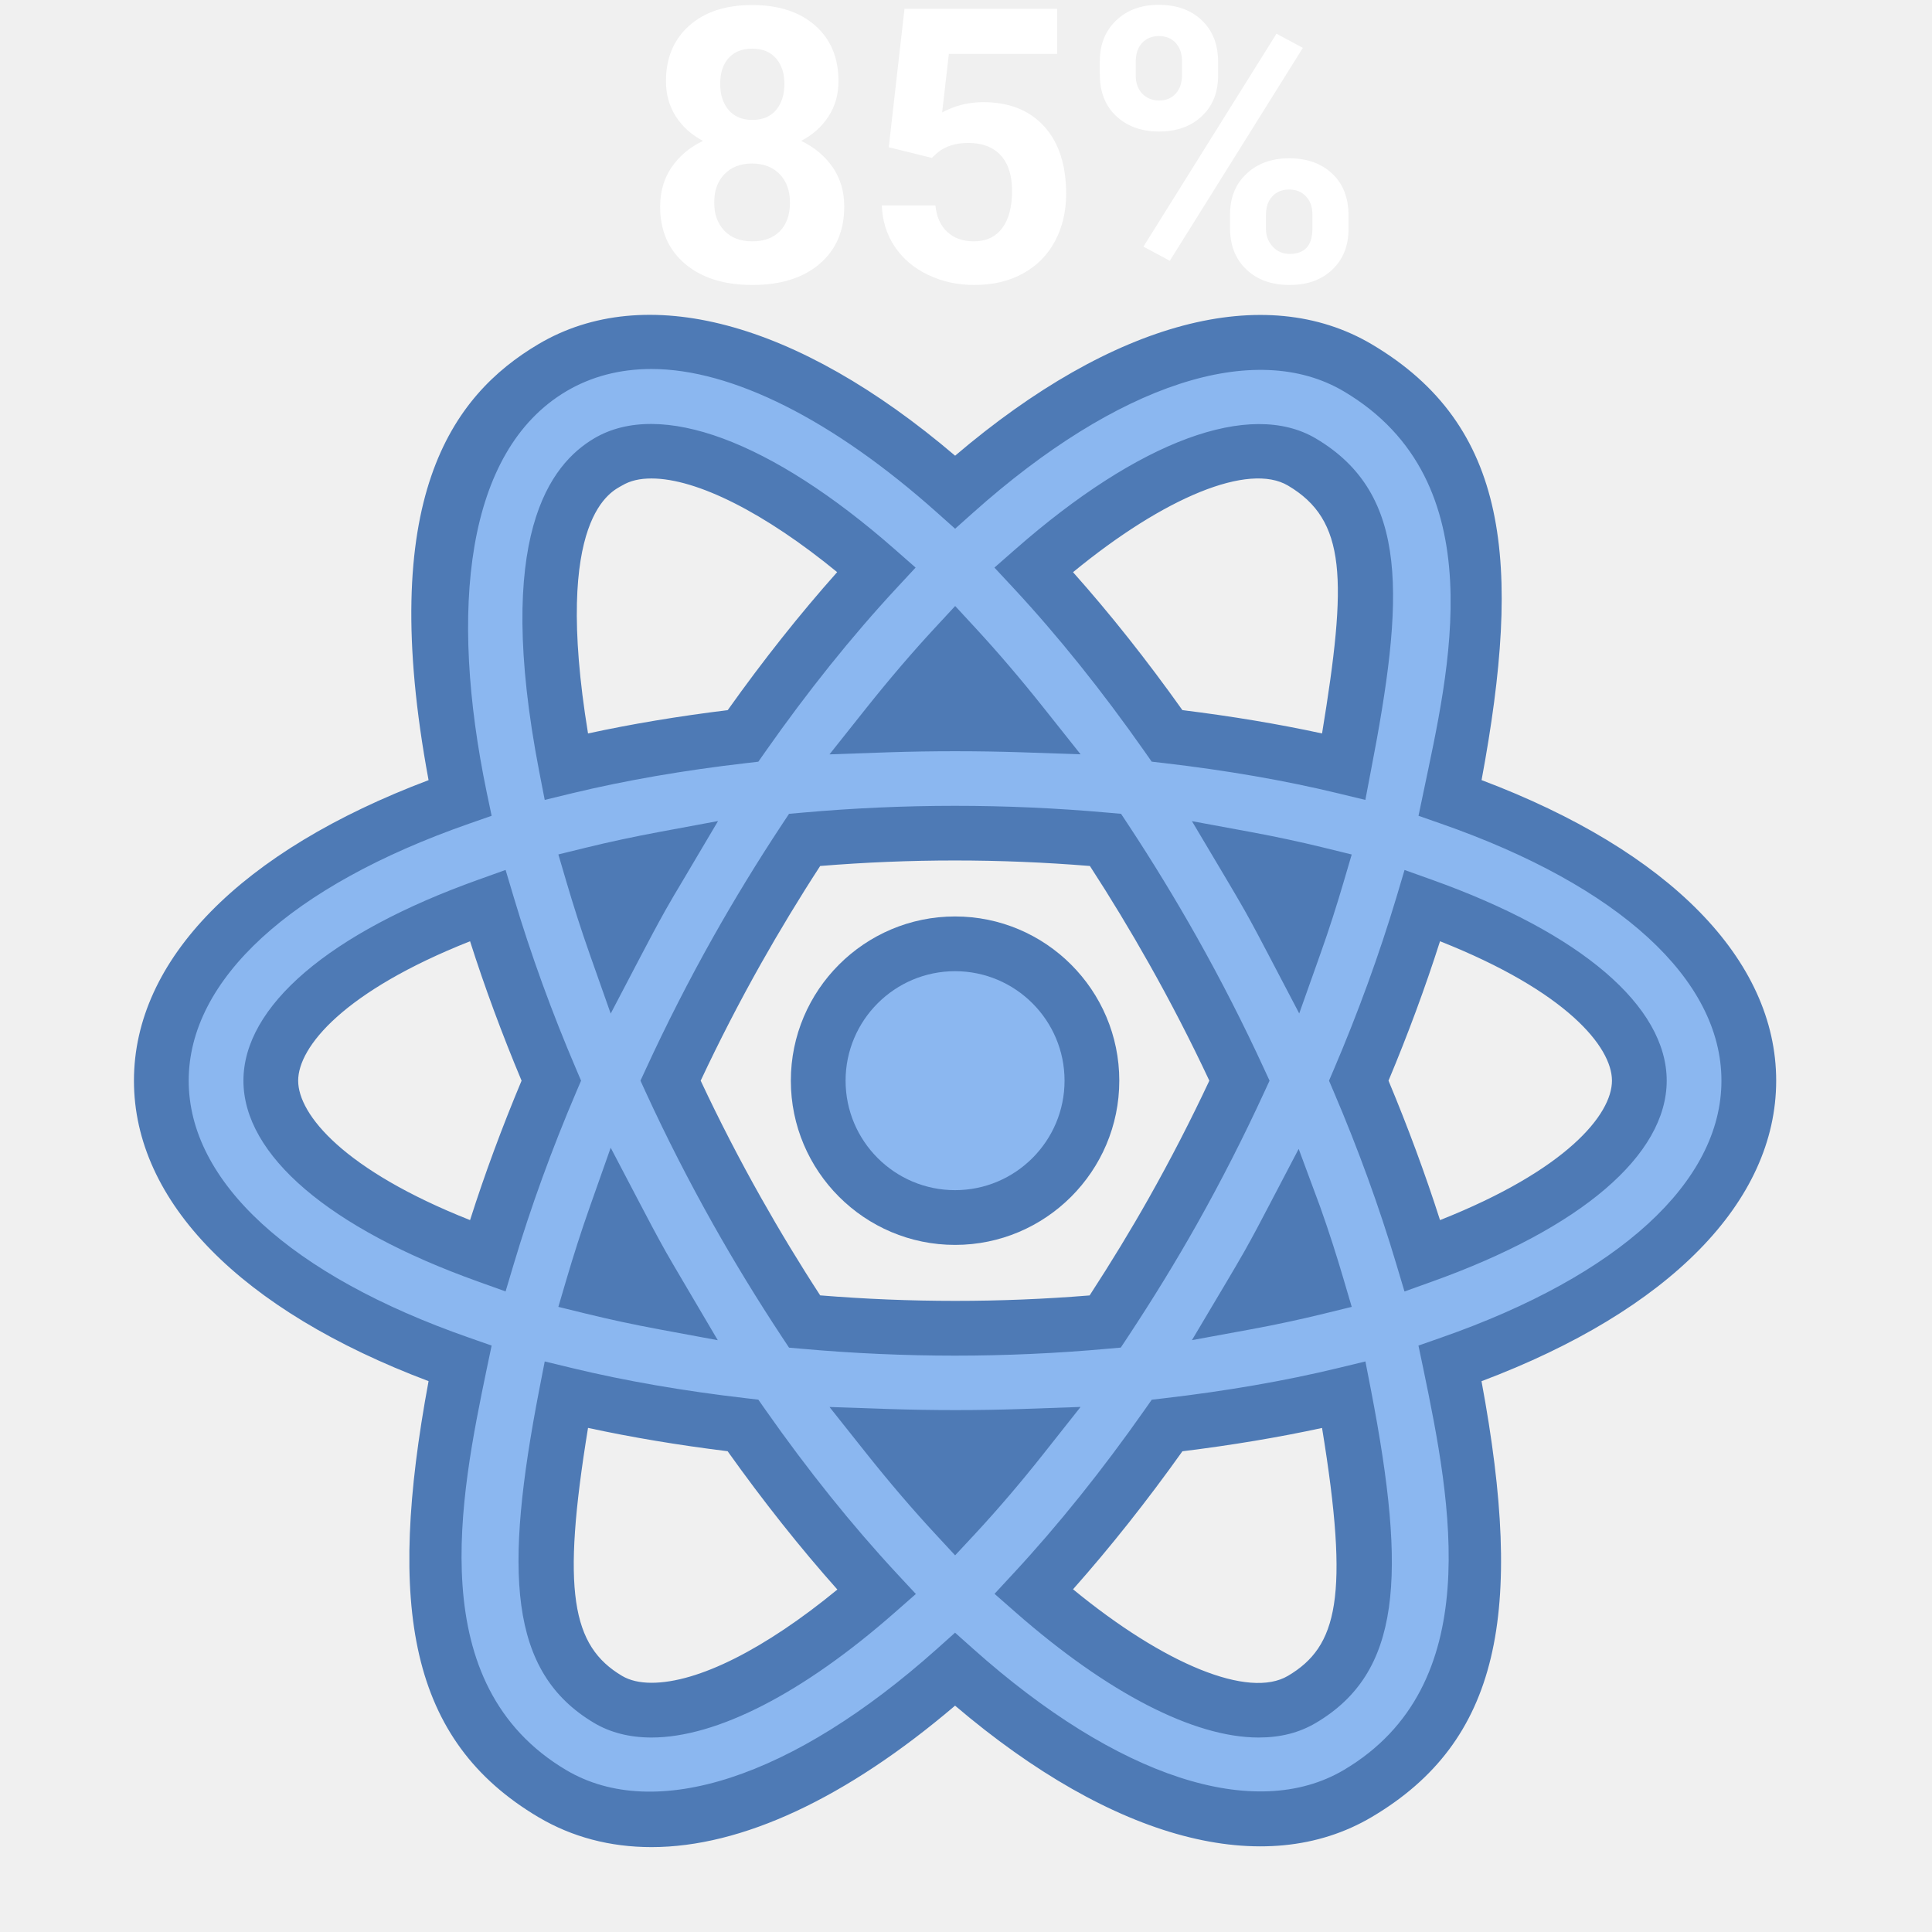
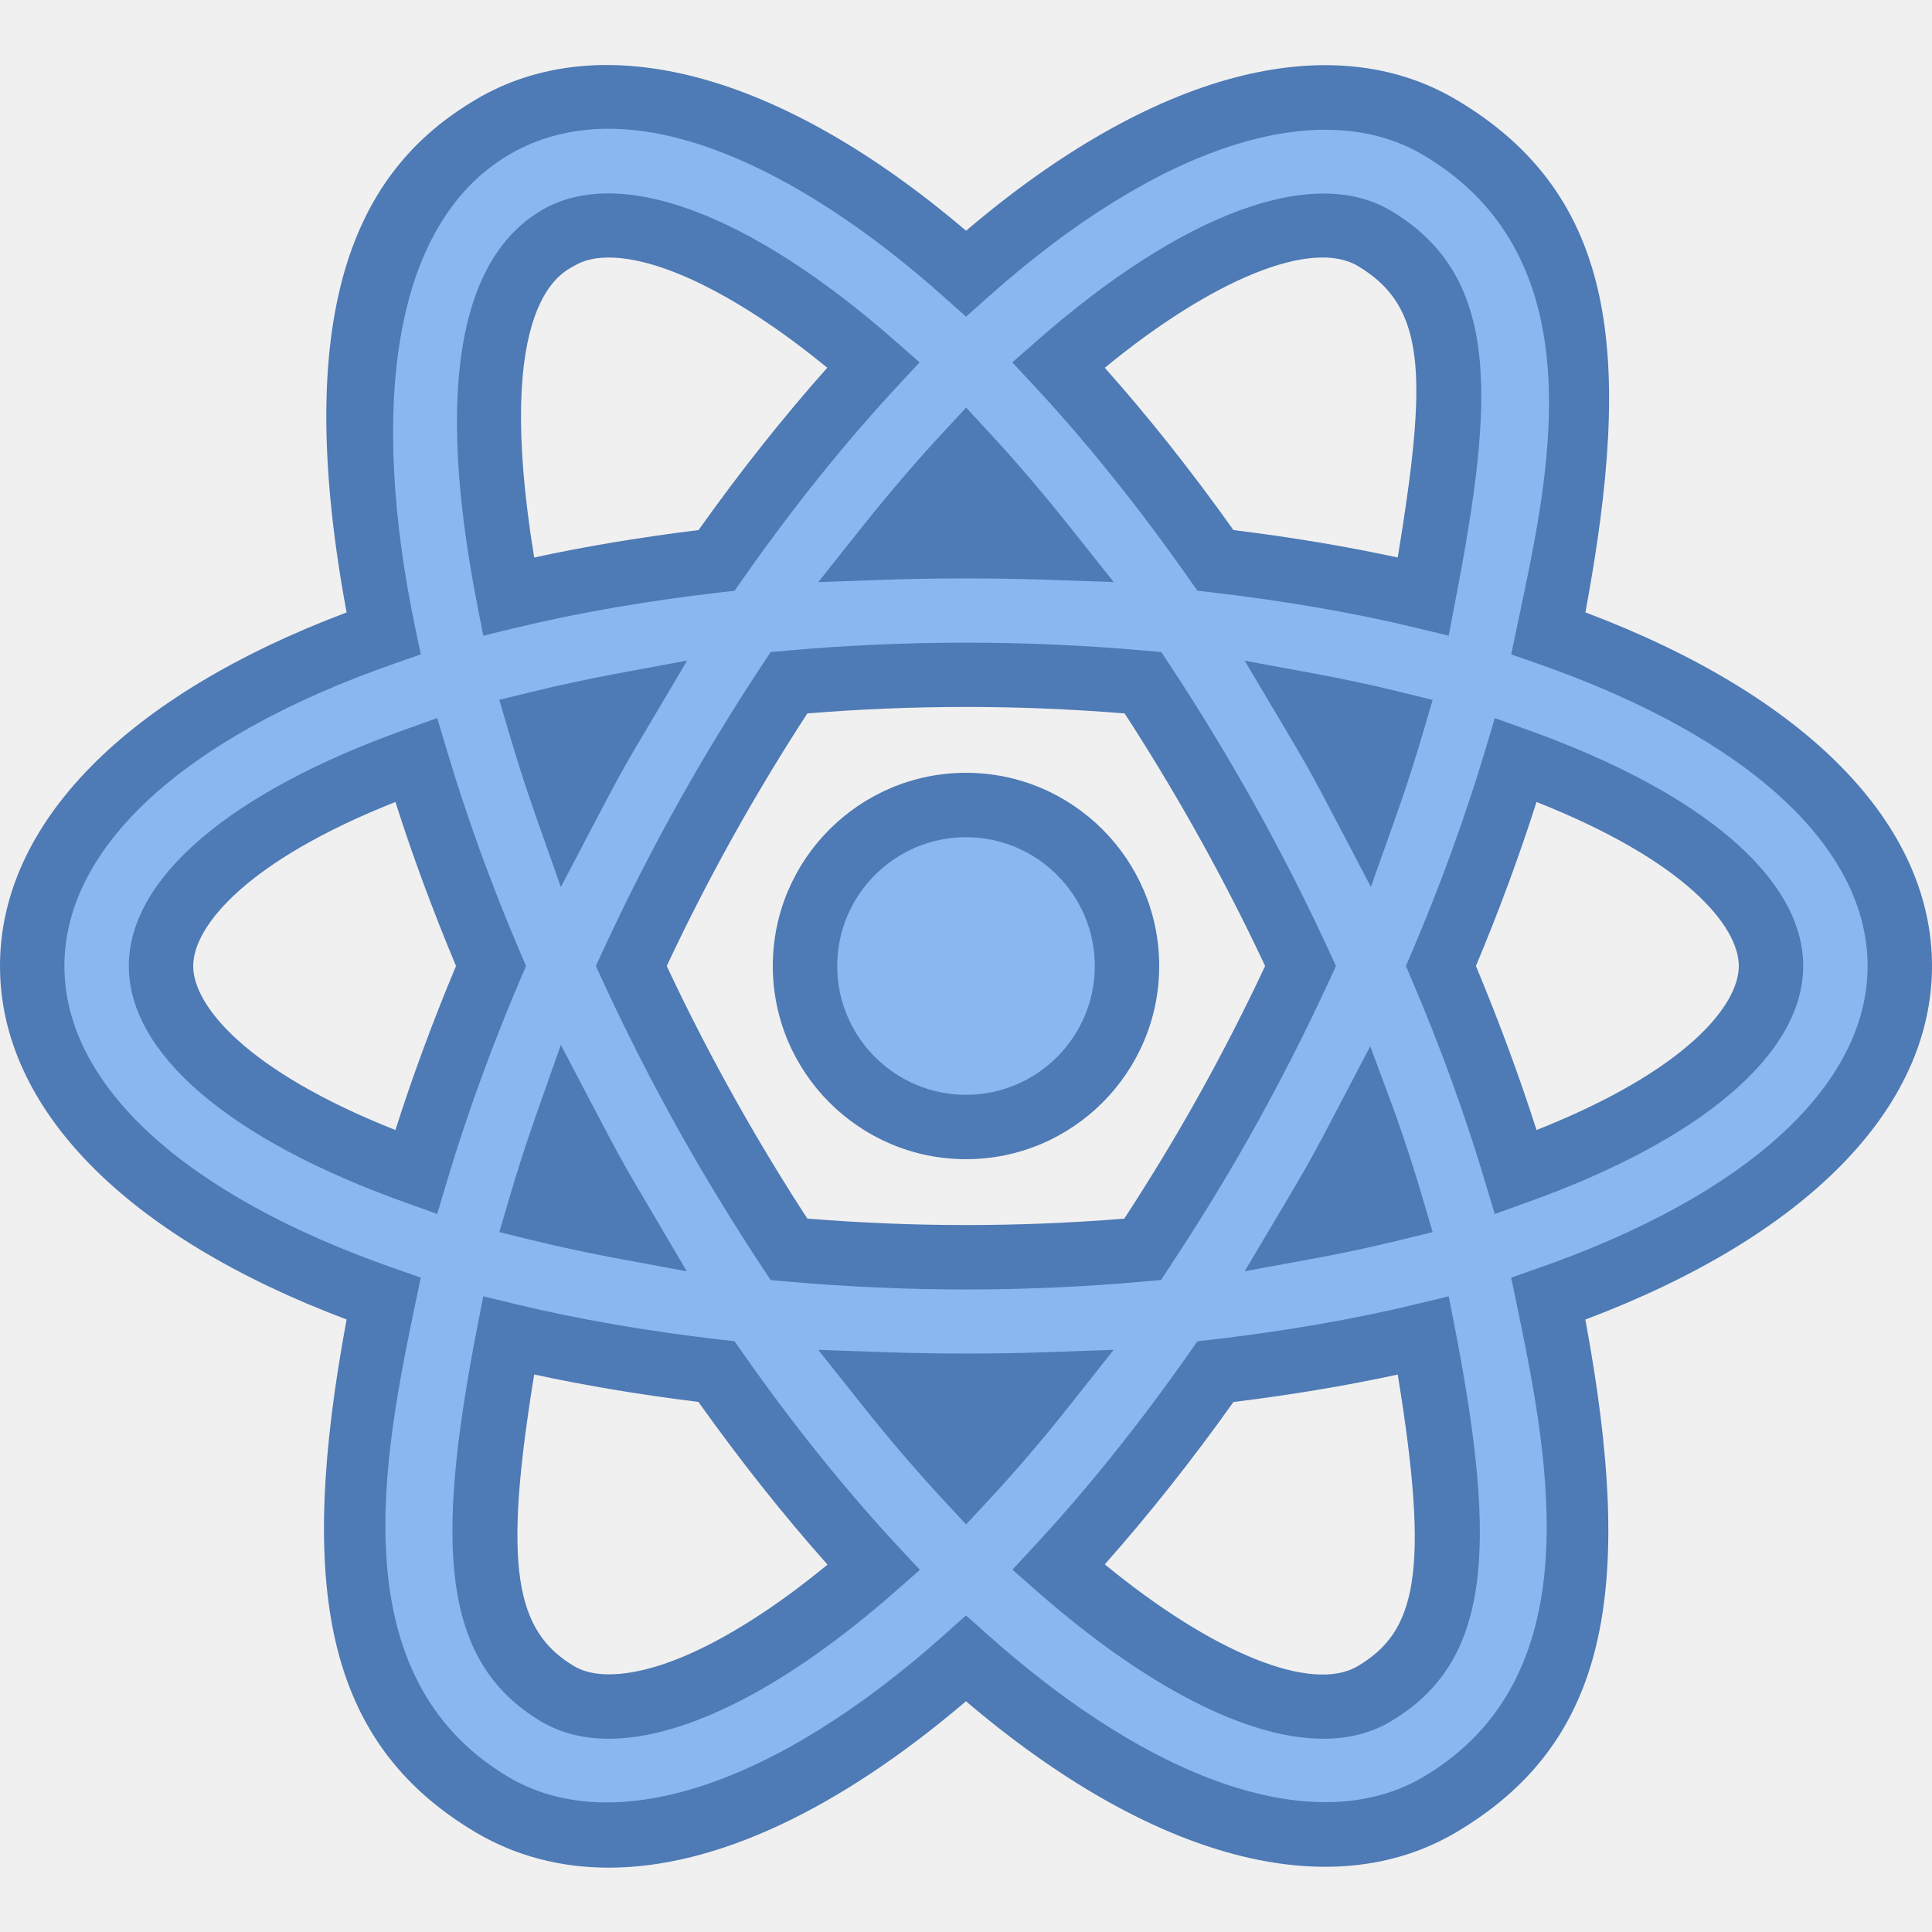
- <svg xmlns="http://www.w3.org/2000/svg" viewBox="0,0,255.995,255.995" width="30px" height="30px">
-   <g transform="translate(19.19965,19.19965) scale(0.85,0.85)">
-     <g fill="none" fill-rule="nonzero" stroke="none" stroke-width="1" stroke-linecap="butt" stroke-linejoin="miter" stroke-miterlimit="10" stroke-dasharray="" stroke-dashoffset="0" font-family="none" font-weight="none" font-size="none" text-anchor="none" style="mix-blend-mode: normal">
-       <g transform="translate(-1.70667,17.87417) scale(8.53333,8.53333)">
-         <path d="M17.5,15c0,1.382 -1.118,2.5 -2.5,2.5c-1.382,0 -2.5,-1.118 -2.5,-2.5c0,-1.382 1.118,-2.5 2.5,-2.5c1.382,0 2.5,1.118 2.5,2.5z" fill="#8bb7f0" />
-         <path d="M15,18c-1.654,0 -3,-1.346 -3,-3c0,-1.654 1.346,-3 3,-3c1.654,0 3,1.346 3,3c0,1.654 -1.346,3 -3,3zM15,13c-1.103,0 -2,0.897 -2,2c0,1.103 0.897,2 2,2c1.103,0 2,-0.897 2,-2c0,-1.103 -0.897,-2 -2,-2z" fill="#4e7ab5" />
-         <g>
-           <path d="M29.5,15c0,-2.152 -2.095,-3.993 -5.455,-5.166c0.748,-3.603 0.877,-6.337 -1.688,-7.856c-0.535,-0.316 -1.145,-0.477 -1.812,-0.477c-1.647,0 -3.589,1.002 -5.544,2.746c-1.956,-1.746 -3.899,-2.749 -5.547,-2.749c-0.667,0 -1.276,0.161 -1.811,0.477c-1.625,0.964 -2.672,3.117 -1.688,7.859c-3.36,1.174 -5.455,3.014 -5.455,5.166c0,2.152 2.095,3.992 5.455,5.166c-0.779,3.755 -0.724,6.428 1.689,7.859c0.535,0.316 1.145,0.477 1.812,0.477c1.647,0 3.59,-1.002 5.545,-2.748c1.955,1.744 3.897,2.745 5.544,2.745h0.001c0.667,0 1.276,-0.161 1.812,-0.477c2.39,-1.416 2.49,-3.994 1.688,-7.856c3.359,-1.173 5.454,-3.014 5.454,-5.166zM21.337,3.699c1.513,0.896 1.325,2.682 0.767,5.563c-1.002,-0.242 -2.087,-0.428 -3.231,-0.56c-0.787,-1.123 -1.605,-2.143 -2.435,-3.037c1.618,-1.42 3.086,-2.163 4.107,-2.163c0.309,-0.001 0.567,0.064 0.792,0.197zM21.2,17.474c0.157,0.443 0.294,0.874 0.419,1.298c-0.416,0.102 -0.849,0.195 -1.298,0.278c0.135,-0.227 0.271,-0.452 0.402,-0.686c0.163,-0.293 0.32,-0.592 0.477,-0.89zM18.979,17.382c-0.403,0.716 -0.818,1.383 -1.236,2.018c-0.878,0.078 -1.793,0.123 -2.743,0.123c-0.952,0 -1.87,-0.045 -2.749,-0.123c-0.418,-0.633 -0.83,-1.305 -1.232,-2.018c-0.452,-0.803 -0.856,-1.6 -1.216,-2.382c0.359,-0.782 0.764,-1.579 1.216,-2.382c0.402,-0.713 0.814,-1.385 1.233,-2.018c0.88,-0.078 1.797,-0.123 2.749,-0.123c0.952,0 1.868,0.045 2.748,0.123c0.418,0.633 0.83,1.305 1.232,2.018c0.452,0.803 0.857,1.6 1.216,2.382c-0.361,0.782 -0.766,1.579 -1.218,2.382zM15.001,22.936c-0.408,-0.44 -0.819,-0.922 -1.231,-1.439c0.406,0.014 0.813,0.026 1.23,0.026c0.417,0 0.825,-0.012 1.231,-0.026c-0.412,0.519 -0.822,0.999 -1.23,1.439zM9.276,18.363c0.131,0.233 0.267,0.458 0.402,0.685c-0.449,-0.083 -0.881,-0.176 -1.297,-0.278c0.125,-0.423 0.262,-0.854 0.418,-1.297c0.157,0.3 0.313,0.598 0.477,0.89zM8.799,12.526c-0.156,-0.442 -0.293,-0.873 -0.418,-1.297c0.416,-0.101 0.848,-0.194 1.298,-0.278c-0.135,0.227 -0.271,0.452 -0.402,0.685c-0.165,0.293 -0.321,0.591 -0.478,0.89zM15.001,7.066c0.407,0.439 0.818,0.921 1.228,1.438c-0.406,-0.015 -0.813,-0.027 -1.229,-0.027c-0.416,0 -0.823,0.012 -1.229,0.026c0.411,-0.517 0.822,-0.998 1.23,-1.437zM20.722,11.637c-0.131,-0.234 -0.267,-0.458 -0.402,-0.686c0.45,0.083 0.882,0.176 1.299,0.278c-0.125,0.424 -0.262,0.855 -0.419,1.298c-0.157,-0.299 -0.314,-0.598 -0.478,-0.89zM8.663,3.696c0.225,-0.133 0.483,-0.198 0.791,-0.198c1.022,0 2.491,0.744 4.11,2.165c-0.83,0.894 -1.649,1.914 -2.437,3.038c-1.144,0.133 -2.229,0.319 -3.231,0.561c-0.781,-4.03 0.18,-5.217 0.767,-5.566zM2.5,15c0,-1.128 1.501,-2.322 3.961,-3.202c0.315,1.057 0.706,2.132 1.163,3.202c-0.456,1.07 -0.847,2.145 -1.163,3.202c-2.46,-0.88 -3.961,-2.074 -3.961,-3.202zM8.663,26.304c-1.363,-0.808 -1.355,-2.531 -0.767,-5.566c1.002,0.242 2.086,0.428 3.23,0.56c0.789,1.126 1.61,2.148 2.442,3.044c-2.094,1.839 -3.938,2.535 -4.905,1.962zM21.337,26.301c-0.225,0.133 -0.483,0.198 -0.792,0.198c-1.022,0 -2.49,-0.743 -4.108,-2.162c0.83,-0.894 1.648,-1.914 2.436,-3.038c1.144,-0.133 2.229,-0.318 3.231,-0.56c0.608,3.142 0.574,4.768 -0.767,5.562zM23.538,18.202c-0.316,-1.056 -0.707,-2.132 -1.163,-3.202c0.457,-1.07 0.848,-2.146 1.164,-3.202c2.46,0.88 3.961,2.074 3.961,3.202c0,1.128 -1.501,2.322 -3.962,3.202z" fill="#8bb7f0" />
-           <path d="M9.455,29.001c-0.758,0 -1.452,-0.184 -2.066,-0.547c-2.36,-1.399 -2.775,-3.831 -2.007,-7.965c-3.427,-1.291 -5.382,-3.277 -5.382,-5.489c0,-2.212 1.955,-4.198 5.382,-5.49c-0.954,-5.133 0.415,-7.021 2.007,-7.965c1.944,-1.151 4.709,-0.434 7.612,2.038c2.901,-2.47 5.661,-3.187 7.61,-2.036c2.51,1.486 2.747,3.982 2.007,7.962c3.427,1.293 5.382,3.28 5.382,5.491c0,2.211 -1.955,4.198 -5.383,5.49c0.789,4.243 0.334,6.577 -2.006,7.962c-1.949,1.151 -4.709,0.434 -7.611,-2.035c-1.987,1.692 -3.897,2.584 -5.545,2.584zM9.454,1.999c-0.576,0 -1.1,0.137 -1.556,0.407c-1.842,1.092 -2.145,3.997 -1.454,7.326l0.09,0.429l-0.414,0.145c-3.254,1.136 -5.12,2.847 -5.12,4.694c0,1.847 1.866,3.558 5.12,4.694l0.414,0.145l-0.09,0.429c-0.486,2.342 -1.175,5.768 1.454,7.327c1.622,0.959 4.134,0.14 6.769,-2.213l0.333,-0.298l0.333,0.297c2.636,2.351 5.147,3.168 6.769,2.211c2.606,-1.544 1.962,-4.875 1.453,-7.324l-0.09,-0.429l0.414,-0.145c3.255,-1.136 5.121,-2.847 5.121,-4.694c0,-1.847 -1.866,-3.558 -5.12,-4.694l-0.414,-0.145l0.09,-0.429c0.455,-2.189 1.328,-5.677 -1.454,-7.324c-1.621,-0.959 -4.133,-0.14 -6.768,2.212l-0.333,0.297l-0.333,-0.297c-1.894,-1.69 -3.745,-2.621 -5.214,-2.621zM9.455,26.999c-0.397,0 -0.75,-0.089 -1.047,-0.265c-1.57,-0.931 -1.647,-2.764 -1.004,-6.091l0.1,-0.514l0.509,0.123c0.961,0.232 2.027,0.417 3.17,0.549l0.223,0.026l0.129,0.184c0.775,1.105 1.583,2.111 2.399,2.99l0.35,0.376l-0.386,0.339c-1.675,1.473 -3.253,2.283 -4.443,2.283zM8.295,21.343c-0.488,2.985 -0.297,3.985 0.623,4.531c0.141,0.083 0.321,0.125 0.537,0.125c0.851,0 2.071,-0.616 3.395,-1.703c-0.682,-0.766 -1.354,-1.613 -2.005,-2.527c-0.901,-0.111 -1.755,-0.254 -2.55,-0.426zM20.545,26.999c-1.181,0 -2.757,-0.812 -4.438,-2.286l-0.386,-0.339l0.349,-0.377c0.816,-0.88 1.621,-1.884 2.394,-2.985l0.129,-0.184l0.223,-0.026c1.144,-0.133 2.211,-0.318 3.171,-0.55l0.509,-0.123l0.1,0.514c0.665,3.435 0.545,5.171 -1.003,6.088c-0.306,0.181 -0.648,0.268 -1.048,0.268zM17.155,24.291c1.672,1.374 3.211,2.005 3.927,1.581c0.902,-0.534 1.128,-1.434 0.622,-4.528c-0.795,0.172 -1.649,0.315 -2.551,0.426c-0.648,0.91 -1.318,1.755 -1.998,2.521zM15.001,23.671l-0.366,-0.395c-0.409,-0.441 -0.832,-0.935 -1.256,-1.468l-0.673,-0.847l1.081,0.037c0.801,0.026 1.627,0.027 2.426,0l1.08,-0.038l-0.671,0.848c-0.413,0.523 -0.835,1.017 -1.254,1.469zM15,20.023c-0.922,0 -1.861,-0.042 -2.794,-0.125l-0.239,-0.021l-0.133,-0.201c-0.44,-0.667 -0.861,-1.355 -1.251,-2.048c-0.444,-0.789 -0.859,-1.602 -1.234,-2.418l-0.096,-0.21l0.096,-0.208c0.375,-0.816 0.79,-1.63 1.234,-2.419c0.388,-0.689 0.809,-1.378 1.251,-2.047l0.133,-0.201l0.239,-0.021c1.862,-0.166 3.716,-0.167 5.586,0l0.24,0.021l0.133,0.201c0.438,0.664 0.859,1.354 1.25,2.048c0.444,0.789 0.859,1.602 1.234,2.418l0.096,0.208l-0.096,0.208c-0.375,0.816 -0.79,1.63 -1.234,2.419c-0.379,0.672 -0.789,1.342 -1.255,2.048l-0.133,0.201l-0.24,0.021c-0.928,0.084 -1.866,0.126 -2.787,0.126zM12.536,18.922c1.646,0.134 3.281,0.134 4.922,0.001c0.398,-0.612 0.755,-1.199 1.086,-1.786c0.393,-0.698 0.763,-1.416 1.101,-2.137c-0.338,-0.721 -0.708,-1.439 -1.101,-2.136c-0.34,-0.604 -0.703,-1.204 -1.081,-1.786c-1.652,-0.134 -3.282,-0.134 -4.927,0c-0.381,0.586 -0.744,1.186 -1.082,1.785c-0.393,0.698 -0.763,1.416 -1.101,2.137c0.338,0.721 0.708,1.439 1.101,2.136c0.339,0.602 0.702,1.202 1.082,1.786zM10.665,19.741l-1.079,-0.2c-0.458,-0.085 -0.898,-0.18 -1.323,-0.284l-0.51,-0.125l0.148,-0.503c0.127,-0.432 0.267,-0.871 0.426,-1.322l0.382,-1.082l0.533,1.017c0.153,0.294 0.309,0.588 0.47,0.876c0.092,0.162 0.186,0.321 0.279,0.479zM19.327,19.74l0.642,-1.08c0.106,-0.18 0.213,-0.359 0.317,-0.543c0.159,-0.282 0.31,-0.569 0.46,-0.857l0.531,-1.014l0.393,1.06c0.161,0.452 0.301,0.892 0.428,1.323l0.148,0.503l-0.51,0.125c-0.425,0.104 -0.866,0.199 -1.326,0.284zM23.21,18.851l-0.151,-0.505c-0.307,-1.029 -0.691,-2.089 -1.144,-3.149l-0.084,-0.197l0.084,-0.196c0.448,-1.048 0.833,-2.108 1.146,-3.149l0.15,-0.504l0.496,0.177c2.729,0.975 4.293,2.313 4.293,3.672c0,1.358 -1.565,2.697 -4.294,3.673zM22.918,15c0.357,0.855 0.673,1.709 0.941,2.547c2.307,-0.913 3.141,-1.928 3.141,-2.547c0,-0.619 -0.834,-1.634 -3.141,-2.547c-0.27,0.846 -0.586,1.7 -0.941,2.547zM6.789,18.85l-0.496,-0.178c-2.729,-0.975 -4.293,-2.313 -4.293,-3.672c0,-1.359 1.564,-2.697 4.293,-3.672l0.496,-0.178l0.151,0.505c0.31,1.038 0.694,2.097 1.144,3.148l0.084,0.197l-0.084,0.196c-0.449,1.052 -0.834,2.111 -1.144,3.148zM6.14,12.453c-2.306,0.913 -3.14,1.928 -3.14,2.547c0,0.619 0.834,1.634 3.14,2.547c0.269,-0.844 0.585,-1.697 0.941,-2.547c-0.356,-0.85 -0.672,-1.703 -0.941,-2.547zM8.709,13.774l-0.382,-1.082c-0.159,-0.451 -0.299,-0.89 -0.426,-1.322l-0.148,-0.503l0.51,-0.125c0.425,-0.104 0.865,-0.198 1.325,-0.284l1.082,-0.201l-0.654,1.105c-0.103,0.171 -0.204,0.342 -0.304,0.519c-0.161,0.287 -0.316,0.581 -0.47,0.875zM21.287,13.772l-0.531,-1.014c-0.16,-0.306 -0.311,-0.594 -0.47,-0.876c-0.104,-0.184 -0.211,-0.363 -0.317,-0.543l-0.642,-1.08l1.083,0.2c0.46,0.085 0.901,0.18 1.326,0.284l0.51,0.125l-0.148,0.503c-0.127,0.432 -0.267,0.872 -0.428,1.323zM7.504,9.871l-0.1,-0.514c-0.835,-4.322 0.208,-5.619 1.004,-6.091c1.208,-0.713 3.235,0.047 5.485,2.022l0.386,0.339l-0.35,0.377c-0.814,0.877 -1.62,1.882 -2.394,2.985l-0.129,0.184l-0.223,0.026c-1.144,0.132 -2.21,0.317 -3.172,0.549zM9.454,3.999c-0.218,0 -0.389,0.041 -0.536,0.128c-0.173,0.102 -1.277,0.535 -0.623,4.53c0.796,-0.173 1.651,-0.315 2.552,-0.426c0.648,-0.912 1.319,-1.757 1.999,-2.521c-1.316,-1.079 -2.562,-1.711 -3.392,-1.711zM22.495,9.871l-0.509,-0.123c-0.96,-0.232 -2.027,-0.417 -3.171,-0.55l-0.223,-0.026l-0.129,-0.184c-0.776,-1.106 -1.581,-2.11 -2.393,-2.984l-0.351,-0.377l0.387,-0.339c2.251,-1.975 4.279,-2.732 5.484,-2.02c1.721,1.019 1.618,2.915 1.003,6.088zM19.153,8.231c0.901,0.111 1.756,0.254 2.551,0.426c0.464,-2.827 0.445,-3.897 -0.622,-4.528c-0.717,-0.424 -2.254,0.207 -3.927,1.582c0.678,0.761 1.348,1.606 1.998,2.52zM12.706,9.039l0.674,-0.848c0.429,-0.538 0.851,-1.031 1.255,-1.466l0.367,-0.396l0.366,0.396c0.414,0.448 0.835,0.941 1.252,1.466l0.673,0.847l-1.081,-0.037c-0.801,-0.026 -1.623,-0.026 -2.424,0z" fill="#4e7ab5" />
-         </g>
-       </g>
-     </g>
-     <g fill="#ffffff" fill-rule="nonzero" stroke="none" stroke-width="1" stroke-linecap="butt" stroke-linejoin="miter" stroke-miterlimit="10" stroke-dasharray="" stroke-dashoffset="0" font-family="none" font-weight="none" font-size="none" text-anchor="none" style="mix-blend-mode: normal">
-       <g>
-         <path d="M108.118,-9.935v0c0,2.067 -0.517,3.897 -1.55,5.49c-1.027,1.593 -2.447,2.867 -4.26,3.82v0c2.06,0.993 3.693,2.36 4.9,4.1c1.207,1.74 1.81,3.787 1.81,6.14v0c0,3.767 -1.283,6.747 -3.85,8.94c-2.567,2.187 -6.057,3.28 -10.47,3.28c-4.413,0 -7.913,-1.1 -10.5,-3.3c-2.587,-2.193 -3.88,-5.167 -3.88,-8.92v0c0,-2.353 0.603,-4.407 1.81,-6.16c1.207,-1.747 2.83,-3.107 4.87,-4.08v0c-1.807,-0.953 -3.22,-2.227 -4.24,-3.82c-1.02,-1.593 -1.53,-3.423 -1.53,-5.49v0c0,-3.613 1.203,-6.493 3.61,-8.64c2.413,-2.153 5.69,-3.23 9.83,-3.23v0c4.12,0 7.393,1.067 9.82,3.2c2.42,2.127 3.63,5.017 3.63,8.67zM100.558,8.995v0c0,-1.847 -0.533,-3.323 -1.6,-4.43c-1.073,-1.107 -2.513,-1.66 -4.32,-1.66v0c-1.787,0 -3.217,0.55 -4.29,1.65c-1.067,1.093 -1.6,2.573 -1.6,4.44v0c0,1.813 0.527,3.273 1.58,4.38c1.047,1.107 2.503,1.66 4.37,1.66v0c1.827,0 3.26,-0.533 4.3,-1.6c1.04,-1.073 1.56,-2.553 1.56,-4.44zM99.688,-9.525v0c0,-1.653 -0.44,-2.98 -1.32,-3.98c-0.873,-1 -2.107,-1.5 -3.7,-1.5v0c-1.573,0 -2.797,0.487 -3.67,1.46c-0.88,0.973 -1.32,2.313 -1.32,4.02v0c0,1.693 0.44,3.057 1.32,4.09c0.873,1.027 2.107,1.54 3.7,1.54c1.593,0 2.823,-0.513 3.69,-1.54c0.867,-1.033 1.3,-2.397 1.3,-4.09zM122.668,2.025l-6.71,-1.66l2.45,-21.58h23.8v7.03h-16.88l-1.05,9.12c2,-1.067 4.127,-1.6 6.38,-1.6v0c4.047,0 7.217,1.253 9.51,3.76c2.293,2.513 3.44,6.023 3.44,10.53v0c0,2.747 -0.577,5.203 -1.73,7.37c-1.16,2.167 -2.82,3.847 -4.98,5.04c-2.153,1.2 -4.7,1.8 -7.64,1.8v0c-2.567,0 -4.947,-0.52 -7.14,-1.56c-2.2,-1.04 -3.937,-2.503 -5.21,-4.39c-1.273,-1.887 -1.95,-4.037 -2.03,-6.45v0h8.35c0.173,1.773 0.79,3.15 1.85,4.13c1.06,0.98 2.443,1.47 4.15,1.47v0c1.907,0 3.377,-0.687 4.41,-2.06c1.027,-1.367 1.54,-3.303 1.54,-5.81v0c0,-2.413 -0.593,-4.263 -1.78,-5.55c-1.18,-1.28 -2.86,-1.92 -5.04,-1.92v0c-2.007,0 -3.63,0.523 -4.87,1.57v0zM148.858,-10.985v-2.07c0,-2.607 0.847,-4.72 2.54,-6.34c1.693,-1.627 3.91,-2.44 6.65,-2.44v0c2.78,0 5.017,0.803 6.71,2.41c1.693,1.607 2.54,3.78 2.54,6.52v0v2.1c0,2.627 -0.847,4.737 -2.54,6.33c-1.693,1.593 -3.91,2.39 -6.65,2.39v0c-2.76,0 -4.993,-0.803 -6.7,-2.41c-1.7,-1.6 -2.55,-3.763 -2.55,-6.49zM154.458,-12.935v2.13c0,1.167 0.337,2.103 1.01,2.81c0.673,0.713 1.553,1.07 2.64,1.07c1.087,0 1.95,-0.36 2.59,-1.08c0.647,-0.72 0.97,-1.683 0.97,-2.89v0v-2.16c0,-1.167 -0.323,-2.11 -0.97,-2.83c-0.64,-0.72 -1.523,-1.08 -2.65,-1.08v0c-1.067,0 -1.933,0.357 -2.6,1.07c-0.66,0.707 -0.99,1.693 -0.99,2.96zM169.158,12.995v-2.16c0,-2.627 0.857,-4.74 2.57,-6.34c1.713,-1.607 3.93,-2.41 6.65,-2.41v0c2.76,0 4.99,0.793 6.69,2.38c1.707,1.587 2.56,3.77 2.56,6.55v0v2.1c0,2.6 -0.837,4.703 -2.51,6.31c-1.673,1.607 -3.9,2.41 -6.68,2.41v0c-2.8,0 -5.047,-0.807 -6.74,-2.42c-1.693,-1.613 -2.54,-3.753 -2.54,-6.42zM174.758,10.925v2.19c0,1.067 0.35,1.98 1.05,2.74c0.7,0.76 1.577,1.14 2.63,1.14v0c2.373,0 3.56,-1.313 3.56,-3.94v0v-2.22c0,-1.167 -0.333,-2.103 -1,-2.81c-0.66,-0.713 -1.533,-1.07 -2.62,-1.07c-1.087,0 -1.963,0.357 -2.63,1.07c-0.66,0.707 -0.99,1.673 -0.99,2.9zM180.508,-15.125l-20.74,33.19l-4.11,-2.21l20.74,-33.19z" />
-       </g>
-     </g>
+ <svg xmlns="http://www.w3.org/2000/svg" viewBox="0 0 30 30" width="30px" height="30px">
+   <path fill="#8bb7f0" d="M17.5,15c0,1.382-1.118,2.5-2.5,2.5s-2.5-1.118-2.5-2.5s1.118-2.5,2.5-2.5S17.5,13.618,17.5,15z" />
+   <path fill="#4e7ab5" d="M15,18c-1.654,0-3-1.346-3-3s1.346-3,3-3s3,1.346,3,3S16.654,18,15,18z M15,13c-1.103,0-2,0.897-2,2 s0.897,2,2,2s2-0.897,2-2S16.103,13,15,13z" />
+   <g>
+     <path fill="#8bb7f0" d="M29.5,15c0-2.152-2.095-3.993-5.455-5.166c0.748-3.603,0.877-6.337-1.688-7.856 c-0.535-0.316-1.145-0.477-1.812-0.477c-1.647,0-3.589,1.002-5.544,2.746c-1.956-1.746-3.899-2.749-5.547-2.749 c-0.667,0-1.276,0.161-1.811,0.477C6.018,2.939,4.971,5.092,5.955,9.834C2.595,11.008,0.5,12.848,0.5,15s2.095,3.992,5.455,5.166 c-0.779,3.755-0.724,6.428,1.689,7.859c0.535,0.316,1.145,0.477,1.812,0.477c1.647,0,3.59-1.002,5.545-2.748 c1.955,1.744,3.897,2.745,5.544,2.745h0.001c0.667,0,1.276-0.161,1.812-0.477c2.39-1.416,2.49-3.994,1.688-7.856 C27.405,18.993,29.5,17.152,29.5,15z M21.337,3.699c1.513,0.896,1.325,2.682,0.767,5.563c-1.002-0.242-2.087-0.428-3.231-0.56 c-0.787-1.123-1.605-2.143-2.435-3.037c1.618-1.42,3.086-2.163,4.107-2.163C20.854,3.501,21.112,3.566,21.337,3.699z M21.2,17.474 c0.157,0.443,0.294,0.874,0.419,1.298c-0.416,0.102-0.849,0.195-1.298,0.278c0.135-0.227,0.271-0.452,0.402-0.686 C20.886,18.071,21.043,17.772,21.2,17.474z M18.979,17.382c-0.403,0.716-0.818,1.383-1.236,2.018 c-0.878,0.078-1.793,0.123-2.743,0.123c-0.952,0-1.87-0.045-2.749-0.123c-0.418-0.633-0.83-1.305-1.232-2.018 c-0.452-0.803-0.856-1.6-1.216-2.382c0.359-0.782,0.764-1.579,1.216-2.382c0.402-0.713,0.814-1.385,1.233-2.018 c0.88-0.078,1.797-0.123,2.749-0.123c0.952,0,1.868,0.045,2.748,0.123c0.418,0.633,0.83,1.305,1.232,2.018 c0.452,0.803,0.857,1.6,1.216,2.382C19.836,15.782,19.431,16.579,18.979,17.382z M15.001,22.936 c-0.408-0.44-0.819-0.922-1.231-1.439c0.406,0.014,0.813,0.026,1.23,0.026c0.417,0,0.825-0.012,1.231-0.026 C15.819,22.016,15.409,22.496,15.001,22.936z M9.276,18.363c0.131,0.233,0.267,0.458,0.402,0.685 c-0.449-0.083-0.881-0.176-1.297-0.278c0.125-0.423,0.262-0.854,0.418-1.297C8.956,17.773,9.112,18.071,9.276,18.363z M8.799,12.526c-0.156-0.442-0.293-0.873-0.418-1.297c0.416-0.101,0.848-0.194,1.298-0.278c-0.135,0.227-0.271,0.452-0.402,0.685 C9.112,11.929,8.956,12.227,8.799,12.526z M15.001,7.066c0.407,0.439,0.818,0.921,1.228,1.438C15.823,8.489,15.416,8.477,15,8.477 c-0.416,0-0.823,0.012-1.229,0.026C14.182,7.986,14.593,7.505,15.001,7.066z M20.722,11.637c-0.131-0.234-0.267-0.458-0.402-0.686 c0.45,0.083,0.882,0.176,1.299,0.278c-0.125,0.424-0.262,0.855-0.419,1.298C21.043,12.228,20.886,11.929,20.722,11.637z M8.663,3.696c0.225-0.133,0.483-0.198,0.791-0.198c1.022,0,2.491,0.744,4.11,2.165c-0.83,0.894-1.649,1.914-2.437,3.038 C9.983,8.834,8.898,9.02,7.896,9.262C7.115,5.232,8.076,4.045,8.663,3.696z M2.5,15c0-1.128,1.501-2.322,3.961-3.202 C6.776,12.855,7.167,13.93,7.624,15c-0.456,1.07-0.847,2.145-1.163,3.202C4.001,17.322,2.5,16.128,2.5,15z M8.663,26.304 c-1.363-0.808-1.355-2.531-0.767-5.566c1.002,0.242,2.086,0.428,3.23,0.56c0.789,1.126,1.61,2.148,2.442,3.044 C11.474,26.181,9.63,26.877,8.663,26.304z M21.337,26.301c-0.225,0.133-0.483,0.198-0.792,0.198c-1.022,0-2.49-0.743-4.108-2.162 c0.83-0.894,1.648-1.914,2.436-3.038c1.144-0.133,2.229-0.318,3.231-0.56C22.712,23.881,22.678,25.507,21.337,26.301z M23.538,18.202c-0.316-1.056-0.707-2.132-1.163-3.202c0.457-1.07,0.848-2.146,1.164-3.202C25.999,12.678,27.5,13.872,27.5,15 C27.5,16.128,25.999,17.322,23.538,18.202z" />
+     <path fill="#4e7ab5" d="M9.455,29.001c-0.758,0-1.452-0.184-2.066-0.547c-2.36-1.399-2.775-3.831-2.007-7.965 C1.955,19.198,0,17.212,0,15s1.955-4.198,5.382-5.49C4.428,4.377,5.797,2.489,7.389,1.545c1.944-1.151,4.709-0.434,7.612,2.038 c2.901-2.47,5.661-3.187,7.61-2.036c2.51,1.486,2.747,3.982,2.007,7.962C28.045,10.802,30,12.789,30,15s-1.955,4.198-5.383,5.49 c0.789,4.243,0.334,6.577-2.006,7.962c-1.949,1.151-4.709,0.434-7.611-2.035C13.013,28.109,11.103,29.001,9.455,29.001z M9.454,1.999c-0.576,0-1.1,0.137-1.556,0.407C6.056,3.498,5.753,6.403,6.444,9.732l0.09,0.429L6.12,10.306 C2.866,11.442,1,13.153,1,15s1.866,3.558,5.12,4.694l0.414,0.145l-0.09,0.429c-0.486,2.342-1.175,5.768,1.454,7.327 c1.622,0.959,4.134,0.14,6.769-2.213L15,25.084l0.333,0.297c2.636,2.351,5.147,3.168,6.769,2.211 c2.606-1.544,1.962-4.875,1.453-7.324l-0.09-0.429l0.414-0.145C27.134,18.558,29,16.847,29,15s-1.866-3.558-5.12-4.694 l-0.414-0.145l0.09-0.429c0.455-2.189,1.328-5.677-1.454-7.324c-1.621-0.959-4.133-0.14-6.768,2.212l-0.333,0.297L14.668,4.62 C12.774,2.93,10.923,1.999,9.454,1.999z M9.455,26.999c-0.397,0-0.75-0.089-1.047-0.265c-1.57-0.931-1.647-2.764-1.004-6.091 l0.1-0.514l0.509,0.123c0.961,0.232,2.027,0.417,3.17,0.549l0.223,0.026l0.129,0.184c0.775,1.105,1.583,2.111,2.399,2.99 l0.35,0.376l-0.386,0.339C12.223,26.189,10.645,26.999,9.455,26.999z M8.295,21.343c-0.488,2.985-0.297,3.985,0.623,4.531 c0.141,0.083,0.321,0.125,0.537,0.125c0.851,0,2.071-0.616,3.395-1.703c-0.682-0.766-1.354-1.613-2.005-2.527 C9.944,21.658,9.09,21.515,8.295,21.343z M20.545,26.999c-1.181,0-2.757-0.812-4.438-2.286l-0.386-0.339l0.349-0.377 c0.816-0.88,1.621-1.884,2.394-2.985l0.129-0.184l0.223-0.026c1.144-0.133,2.211-0.318,3.171-0.55l0.509-0.123l0.1,0.514 c0.665,3.435,0.545,5.171-1.003,6.088C21.287,26.912,20.945,26.999,20.545,26.999z M17.155,24.291 c1.672,1.374,3.211,2.005,3.927,1.581c0.902-0.534,1.128-1.434,0.622-4.528c-0.795,0.172-1.649,0.315-2.551,0.426 C18.505,22.68,17.835,23.525,17.155,24.291z M15.001,23.671l-0.366-0.395c-0.409-0.441-0.832-0.935-1.256-1.468l-0.673-0.847 l1.081,0.037c0.801,0.026,1.627,0.027,2.426,0l1.08-0.038l-0.671,0.848c-0.413,0.523-0.835,1.017-1.254,1.469L15.001,23.671z M15,20.023c-0.922,0-1.861-0.042-2.794-0.125l-0.239-0.021l-0.133-0.201c-0.44-0.667-0.861-1.355-1.251-2.048 c-0.444-0.789-0.859-1.602-1.234-2.418L9.253,15l0.096-0.208c0.375-0.816,0.79-1.63,1.234-2.419 c0.388-0.689,0.809-1.378,1.251-2.047l0.133-0.201l0.239-0.021c1.862-0.166,3.716-0.167,5.586,0l0.24,0.021l0.133,0.201 c0.438,0.664,0.859,1.354,1.25,2.048c0.444,0.789,0.859,1.602,1.234,2.418L20.745,15l-0.096,0.208 c-0.375,0.816-0.79,1.63-1.234,2.419c-0.379,0.672-0.789,1.342-1.255,2.048l-0.133,0.201l-0.24,0.021 C16.859,19.981,15.921,20.023,15,20.023z M12.536,18.922c1.646,0.134,3.281,0.134,4.922,0.001c0.398-0.612,0.755-1.199,1.086-1.786 c0.393-0.698,0.763-1.416,1.101-2.137c-0.338-0.721-0.708-1.439-1.101-2.136c-0.34-0.604-0.703-1.204-1.081-1.786 c-1.652-0.134-3.282-0.134-4.927,0c-0.381,0.586-0.744,1.186-1.082,1.785c-0.393,0.698-0.763,1.416-1.101,2.137 c0.338,0.721,0.708,1.439,1.101,2.136C11.793,17.738,12.156,18.338,12.536,18.922z M10.665,19.741l-1.079-0.2 c-0.458-0.085-0.898-0.18-1.323-0.284l-0.51-0.125l0.148-0.503c0.127-0.432,0.267-0.871,0.426-1.322l0.382-1.082l0.533,1.017 c0.153,0.294,0.309,0.588,0.47,0.876c0.092,0.162,0.186,0.321,0.279,0.479L10.665,19.741z M19.327,19.74l0.642-1.08 c0.106-0.18,0.213-0.359,0.317-0.543c0.159-0.282,0.31-0.569,0.46-0.857l0.531-1.014l0.393,1.06 c0.161,0.452,0.301,0.892,0.428,1.323l0.148,0.503l-0.51,0.125c-0.425,0.104-0.866,0.199-1.326,0.284L19.327,19.74z M23.21,18.851 l-0.151-0.505c-0.307-1.029-0.691-2.089-1.144-3.149L21.831,15l0.084-0.196c0.448-1.048,0.833-2.108,1.146-3.149l0.15-0.504 l0.496,0.177C26.436,12.303,28,13.641,28,15c0,1.358-1.565,2.697-4.294,3.673L23.21,18.851z M22.918,15 c0.357,0.855,0.673,1.709,0.941,2.547C26.166,16.634,27,15.619,27,15s-0.834-1.634-3.141-2.547 C23.589,13.299,23.273,14.153,22.918,15z M6.789,18.85l-0.496-0.178C3.564,17.697,2,16.359,2,15s1.564-2.697,4.293-3.672 l0.496-0.178l0.151,0.505c0.31,1.038,0.694,2.097,1.144,3.148L8.168,15l-0.084,0.196c-0.449,1.052-0.834,2.111-1.144,3.148 L6.789,18.85z M6.14,12.453C3.834,13.366,3,14.381,3,15s0.834,1.634,3.14,2.547C6.409,16.703,6.725,15.85,7.081,15 C6.725,14.15,6.409,13.297,6.14,12.453z M8.709,13.774l-0.382-1.082c-0.159-0.451-0.299-0.89-0.426-1.322l-0.148-0.503l0.51-0.125 c0.425-0.104,0.865-0.198,1.325-0.284l1.082-0.201l-0.654,1.105c-0.103,0.171-0.204,0.342-0.304,0.519 c-0.161,0.287-0.316,0.581-0.47,0.875L8.709,13.774z M21.287,13.772l-0.531-1.014c-0.16-0.306-0.311-0.594-0.47-0.876 c-0.104-0.184-0.211-0.363-0.317-0.543l-0.642-1.08l1.083,0.2c0.46,0.085,0.901,0.18,1.326,0.284l0.51,0.125l-0.148,0.503 c-0.127,0.432-0.267,0.872-0.428,1.323L21.287,13.772z M7.504,9.871l-0.1-0.514C6.569,5.035,7.612,3.738,8.408,3.266 c1.208-0.713,3.235,0.047,5.485,2.022l0.386,0.339l-0.35,0.377c-0.814,0.877-1.62,1.882-2.394,2.985l-0.129,0.184l-0.223,0.026 c-1.144,0.132-2.21,0.317-3.172,0.549L7.504,9.871z M9.454,3.999c-0.218,0-0.389,0.041-0.536,0.128 C8.745,4.229,7.641,4.662,8.295,8.657c0.796-0.173,1.651-0.315,2.552-0.426c0.648-0.912,1.319-1.757,1.999-2.521 C11.53,4.631,10.284,3.999,9.454,3.999z M22.495,9.871l-0.509-0.123c-0.96-0.232-2.027-0.417-3.171-0.55l-0.223-0.026l-0.129-0.184 c-0.776-1.106-1.581-2.11-2.393-2.984l-0.351-0.377l0.387-0.339c2.251-1.975,4.279-2.732,5.484-2.02 c1.721,1.019,1.618,2.915,1.003,6.088L22.495,9.871z M19.153,8.231c0.901,0.111,1.756,0.254,2.551,0.426 c0.464-2.827,0.445-3.897-0.622-4.528c-0.717-0.424-2.254,0.207-3.927,1.582C17.833,6.472,18.503,7.317,19.153,8.231z M12.706,9.039l0.674-0.848c0.429-0.538,0.851-1.031,1.255-1.466l0.367-0.396l0.366,0.396c0.414,0.448,0.835,0.941,1.252,1.466 l0.673,0.847l-1.081-0.037c-0.801-0.026-1.623-0.026-2.424,0L12.706,9.039z" />
  </g>
</svg>
